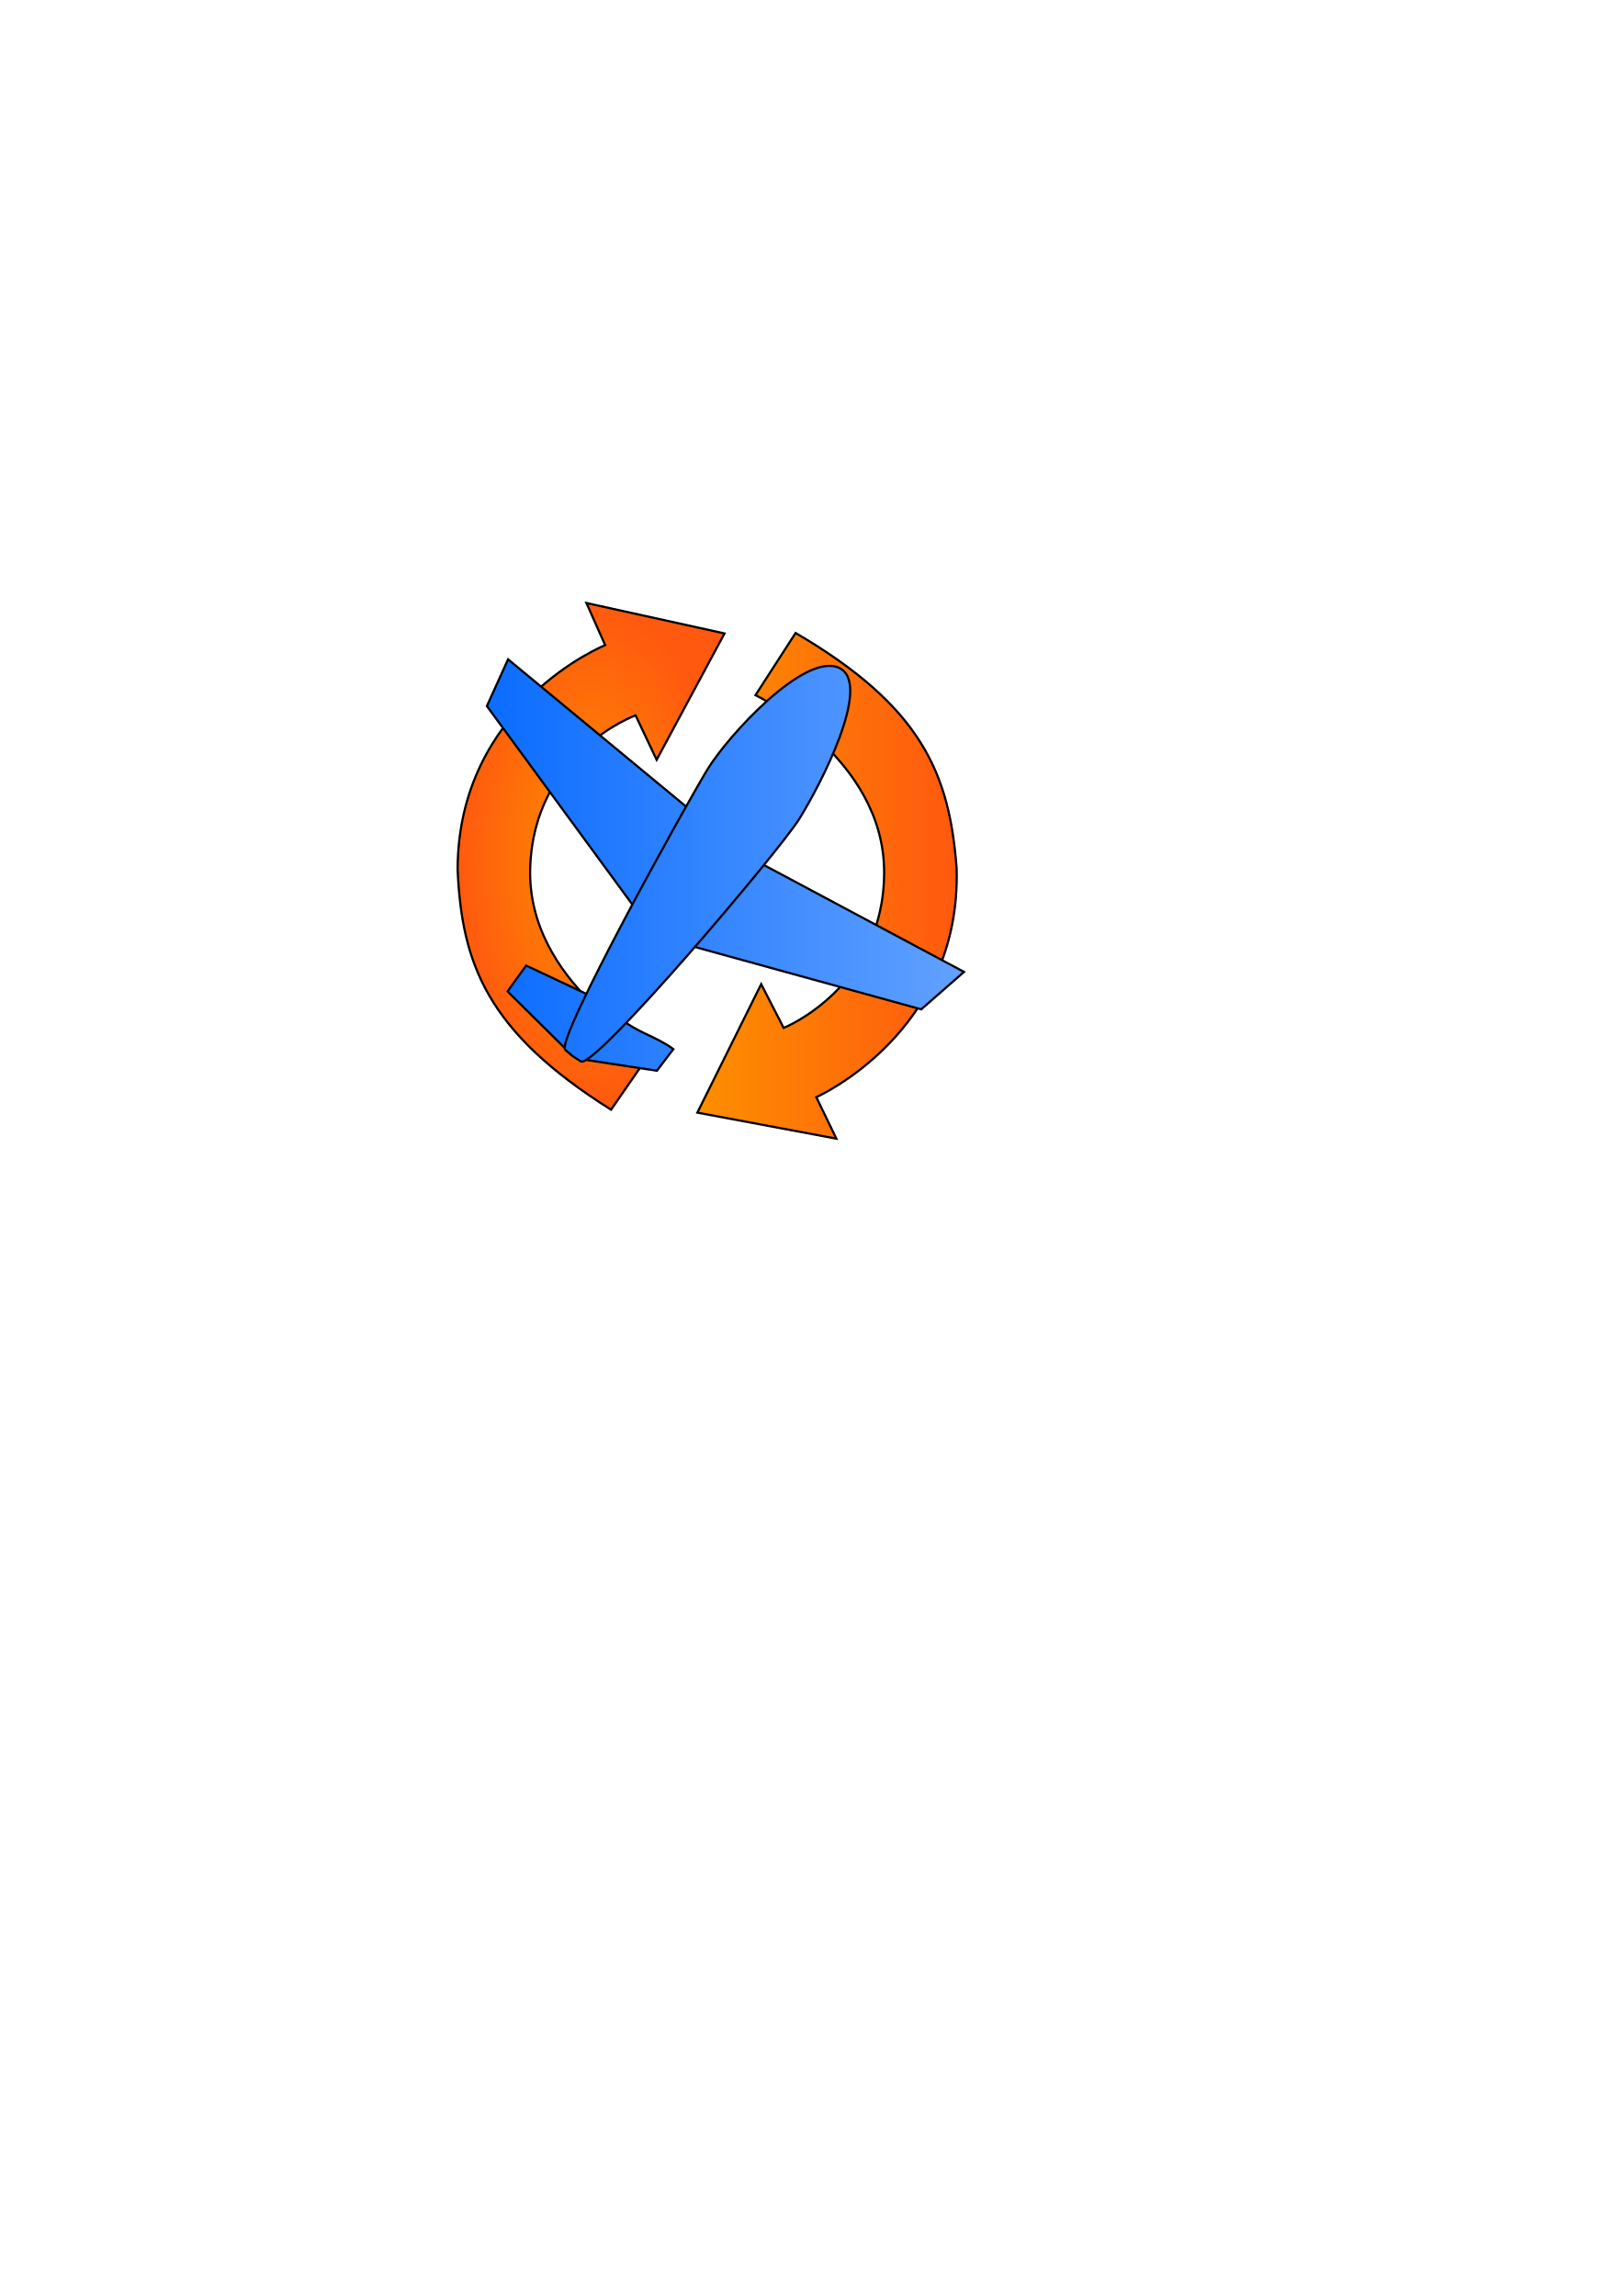
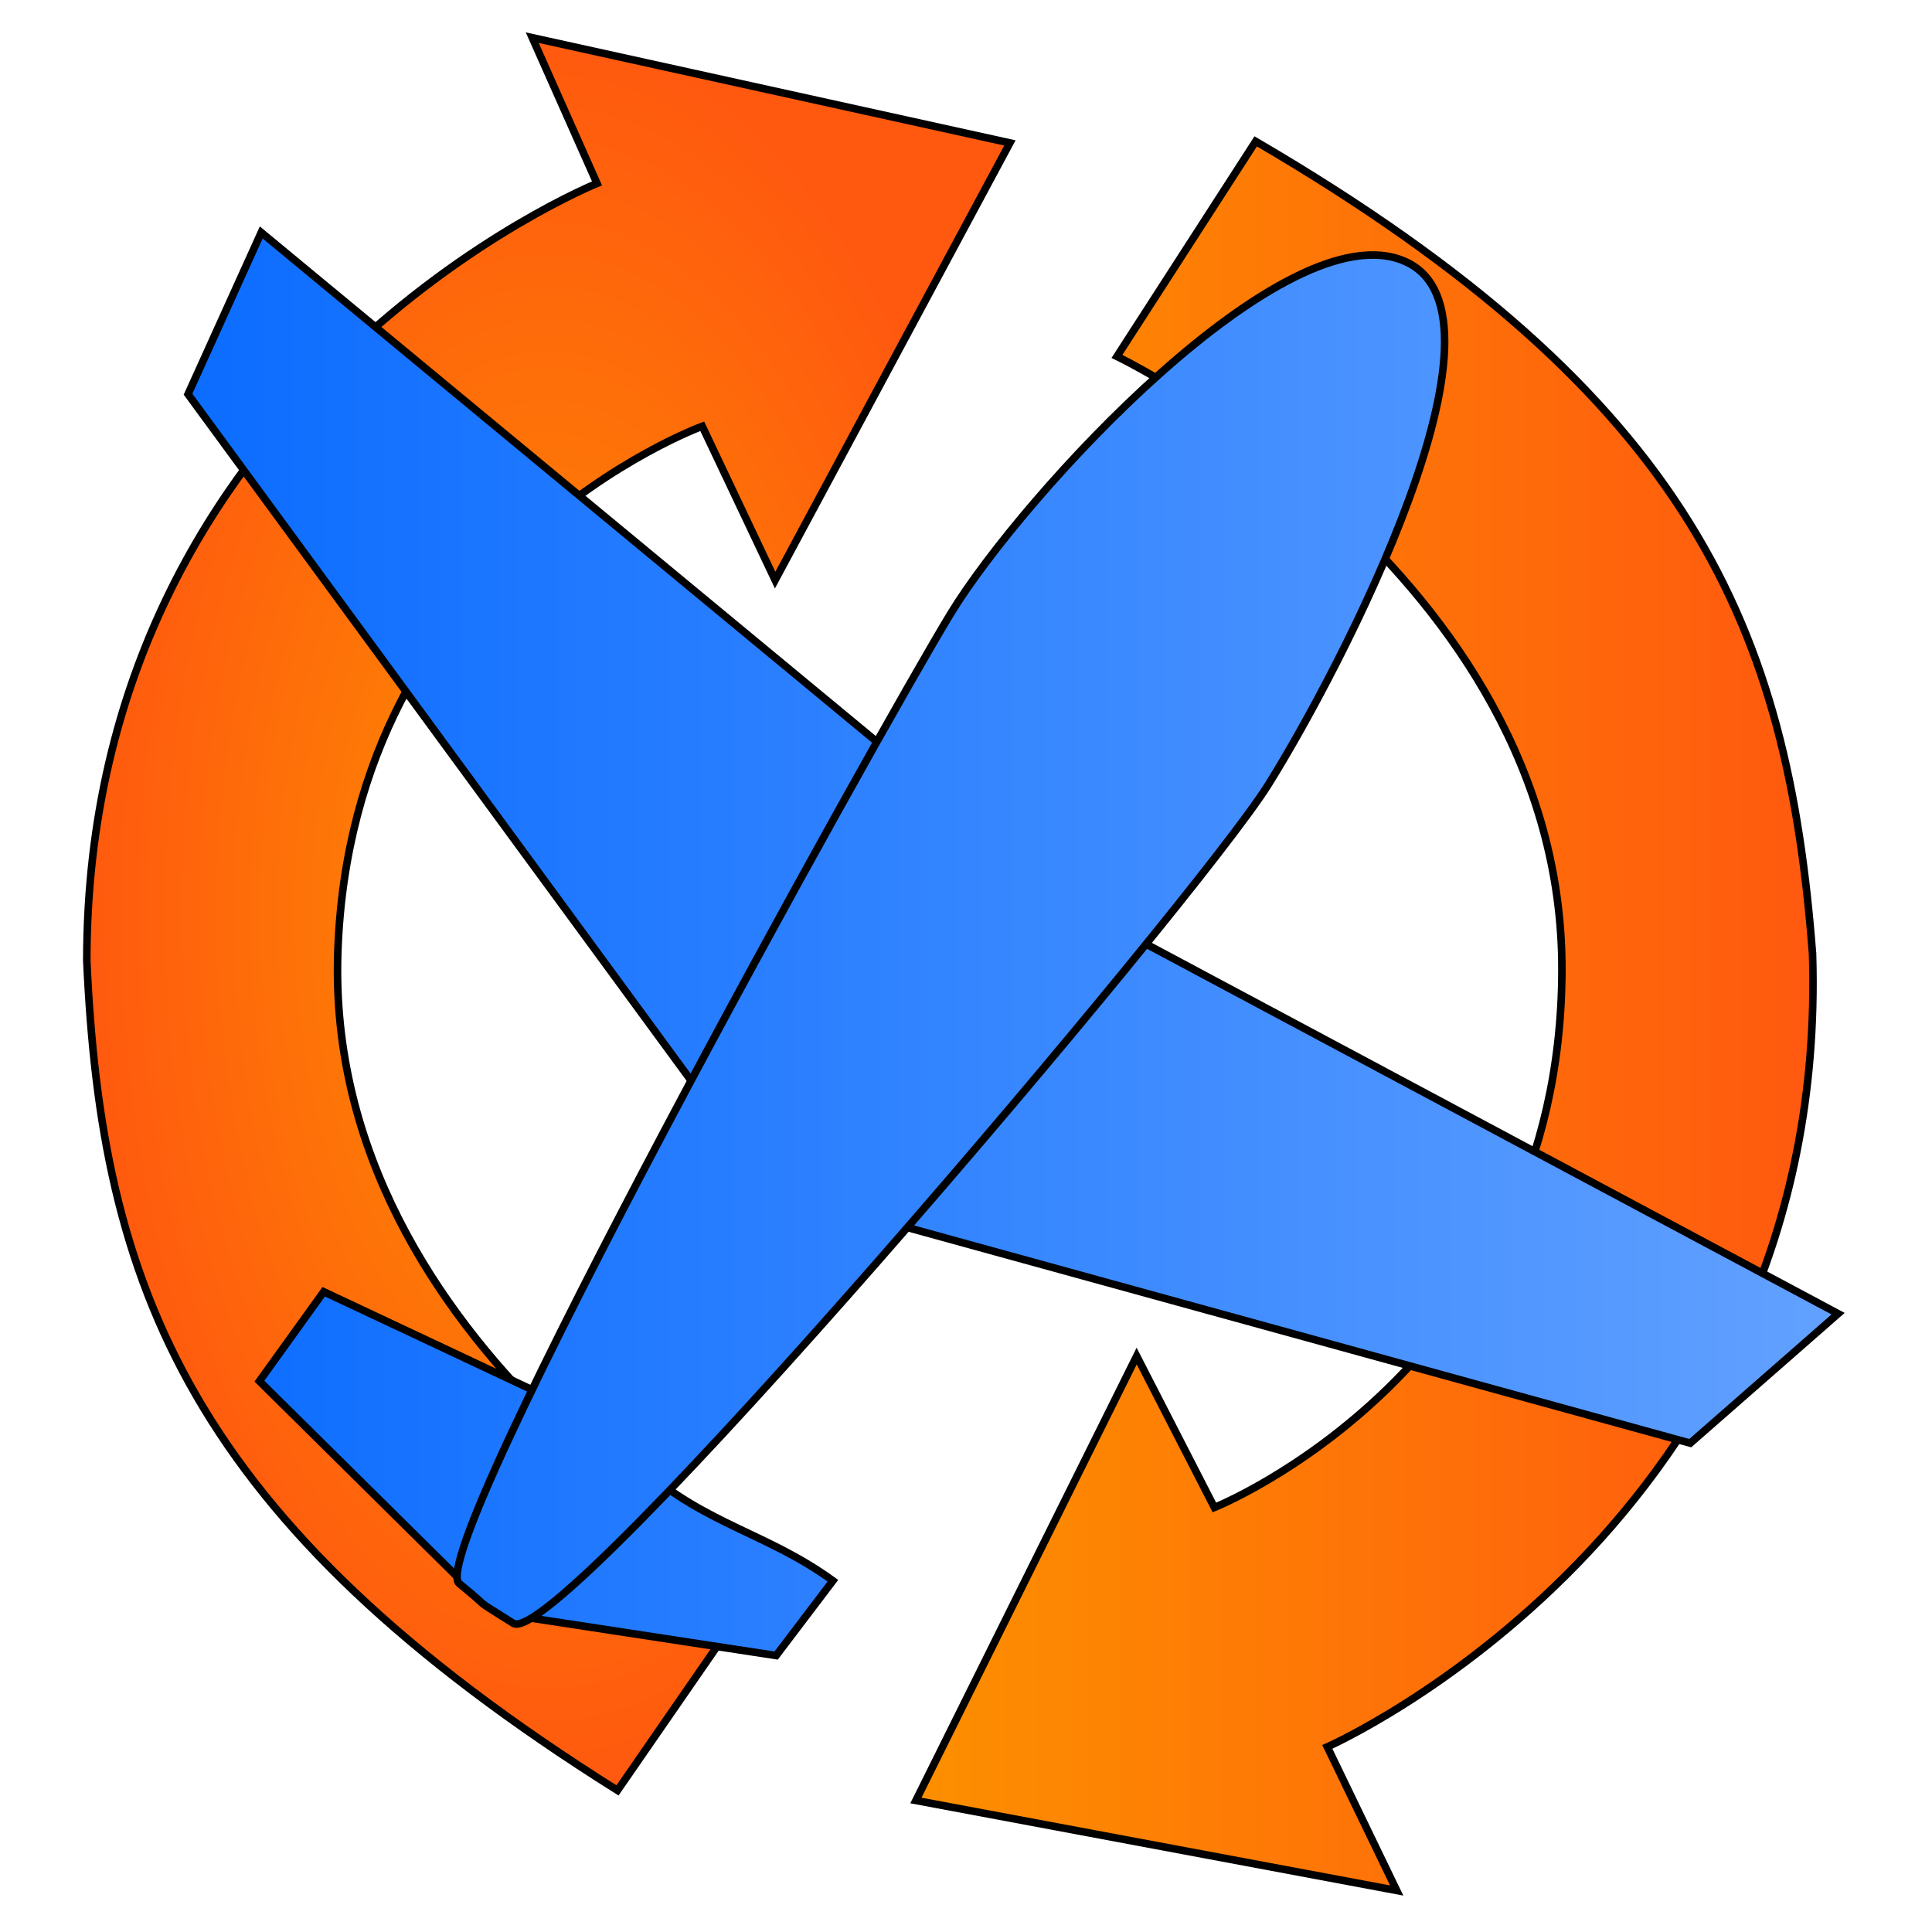
- <svg xmlns="http://www.w3.org/2000/svg" xmlns:xlink="http://www.w3.org/1999/xlink" width="744.094" height="1052.362" id="svg2" version="1.1">
+ <svg xmlns="http://www.w3.org/2000/svg" xmlns:xlink="http://www.w3.org/1999/xlink" width="256" height="256" id="svg2" version="1.1">
  <defs id="defs4">
    <linearGradient id="linearGradient3886">
      <stop id="stop3888" offset="0" style="stop-color:#fd8f00;stop-opacity:1;" />
      <stop id="stop3890" offset="1" style="stop-color:#ff590f;stop-opacity:1;" />
    </linearGradient>
    <linearGradient id="linearGradient3870">
      <stop style="stop-color:#101317;stop-opacity:0.675;" offset="0" id="stop3872" />
      <stop style="stop-color:#000f27;stop-opacity:0;" offset="1" id="stop3874" />
    </linearGradient>
    <linearGradient id="linearGradient3769">
      <stop style="stop-color:#0b6cff;stop-opacity:1;" offset="0" id="stop3771" />
      <stop style="stop-color:#62a1ff;stop-opacity:1;" offset="1" id="stop3773" />
    </linearGradient>
    <linearGradient xlink:href="#linearGradient3769" id="linearGradient3777" x1="256.272" y1="397.874" x2="388.647" y2="397.874" gradientUnits="userSpaceOnUse" />
    <linearGradient xlink:href="#linearGradient3769" id="linearGradient3785" x1="309.727" y1="430.484" x2="440.782" y2="430.484" gradientUnits="userSpaceOnUse" />
    <linearGradient xlink:href="#linearGradient3769" id="linearGradient3793" x1="221.138" y1="362.933" x2="317.545" y2="362.933" gradientUnits="userSpaceOnUse" />
    <linearGradient xlink:href="#linearGradient3769" id="linearGradient3801" x1="229.164" y1="462.223" x2="270.938" y2="462.223" gradientUnits="userSpaceOnUse" gradientTransform="translate(1.43472,1.291248)" />
    <linearGradient xlink:href="#linearGradient3769" id="linearGradient3809" x1="267.682" y1="478.028" x2="309.431" y2="478.028" gradientUnits="userSpaceOnUse" gradientTransform="matrix(0.9982874,0.05850016,-0.05850016,0.9982874,26.73724,-13.90985)" />
    <linearGradient xlink:href="#linearGradient3769" id="linearGradient3853" x1="221.138" y1="398.468" x2="440.782" y2="398.468" gradientUnits="userSpaceOnUse" />
    <linearGradient xlink:href="#linearGradient3769" id="linearGradient3855" gradientUnits="userSpaceOnUse" x1="221.138" y1="398.468" x2="440.782" y2="398.468" />
    <linearGradient xlink:href="#linearGradient3769" id="linearGradient3857" gradientUnits="userSpaceOnUse" x1="221.138" y1="398.468" x2="440.782" y2="398.468" />
    <linearGradient xlink:href="#linearGradient3769" id="linearGradient3859" gradientUnits="userSpaceOnUse" x1="221.138" y1="398.468" x2="440.782" y2="398.468" />
    <linearGradient xlink:href="#linearGradient3769" id="linearGradient3861" gradientUnits="userSpaceOnUse" x1="221.138" y1="398.468" x2="440.782" y2="398.468" />
    <linearGradient xlink:href="#linearGradient3769" id="linearGradient3863" gradientUnits="userSpaceOnUse" x1="221.138" y1="398.468" x2="440.782" y2="398.468" />
    <radialGradient xlink:href="#linearGradient3870" id="radialGradient3876" cx="314.65" cy="521.576" fx="314.65" fy="521.576" r="104.718" gradientTransform="matrix(1,0,0,0.2061611,0,414.047)" gradientUnits="userSpaceOnUse" />
    <radialGradient xlink:href="#linearGradient3886" id="radialGradient3898" cx="270.872" cy="392.51" fx="270.872" fy="392.51" r="61.659" gradientTransform="matrix(1,0,0,1.891417,0,-349.8905)" gradientUnits="userSpaceOnUse" />
    <linearGradient xlink:href="#linearGradient3886" id="linearGradient3906" x1="319.077" y1="406.012" x2="438.947" y2="406.012" gradientUnits="userSpaceOnUse" />
  </defs>
-   <g id="layer1">
+   <g id="layer1" transform="translate(-198.2131,-271.3965)">
    <path style="fill:url(#radialGradient3898);fill-opacity:1;stroke:#000000;stroke-width:1px;stroke-linecap:butt;stroke-linejoin:miter;stroke-opacity:1" d="m 209.713,398.675 c 0.069,-75.691 67.607,-102.978 67.607,-102.978 l -8.582,-19.31 63.293,13.946 -31.11,57.93 -9.655,-20.383 c 0,0 -46.507,16.896 -48.291,69.727 -1.784,52.831 56.342,83.128 56.342,83.128 l -19.281,27.898 c -57.009,-35.806 -68.382,-67.004 -70.323,-109.958 z" id="path3830" />
    <path id="path3838" d="m 438.386,397.793 c 2.339,75.655 -64.297,105.077 -64.297,105.077 l 9.192,19.027 -63.705,-11.926 29.252,-58.89 10.298,20.065 c 0,0 45.946,-18.367 46.048,-71.228 0.102,-52.861 -58.958,-81.293 -58.958,-81.293 l 18.384,-28.498 c 58.119,33.975 70.479,64.795 73.785,107.665 z" style="fill:url(#linearGradient3906);fill-opacity:1;stroke:#000000;stroke-width:1px;stroke-linecap:butt;stroke-linejoin:miter;stroke-opacity:1" />
    <g id="g3840" style="fill:url(#linearGradient3853);fill-opacity:1" transform="translate(1.488882,-1.985177)">
      <path id="path2987" d="m 231.339,304.185 85.707,70.904 -25,46.591 -70.407,-96.064 z" style="fill:url(#linearGradient3855);fill-opacity:1;stroke:#000000;stroke-width:1px;stroke-linecap:butt;stroke-linejoin:miter;stroke-opacity:1" />
      <path id="path2989" d="m 344.638,396.361 95.644,51.089 -19.59,17.158 -110.464,-30.427 z" style="fill:url(#linearGradient3857);fill-opacity:1;stroke:#000000;stroke-width:1px;stroke-linecap:butt;stroke-linejoin:miter;stroke-opacity:1" />
      <path id="path2991" d="m 239.619,444.544 32.254,15.17 -14.397,22.769 -26.377,-26.093 z" style="fill:url(#linearGradient3859);fill-opacity:1;stroke:#000000;stroke-width:1px;stroke-linecap:butt;stroke-linejoin:miter;stroke-opacity:1" />
      <path id="path2993" d="m 281.933,468.068 -15.944,19.555 33.576,5.128 7.524,-9.917 c -8.736,-6.318 -16.487,-7.301 -25.156,-14.766 z" style="fill:url(#linearGradient3861);fill-opacity:1;stroke:#000000;stroke-width:1px;stroke-linecap:butt;stroke-linejoin:miter;stroke-opacity:1" />
      <path id="path2985" d="m 257.57,483.204 c -4.921,-4.011 55.678,-113.036 65.157,-128.569 9.479,-15.533 44.434,-53.702 60.227,-46.591 15.793,7.111 -8.58,53.979 -18.182,69.318 -9.602,15.339 -94.025,114.923 -100.047,111.109 -6.023,-3.814 -2.234,-1.257 -7.156,-5.268 z" style="fill:url(#linearGradient3863);fill-opacity:1;stroke:#000000;stroke-width:1px;stroke-linecap:butt;stroke-linejoin:miter;stroke-opacity:1" />
    </g>
  </g>
</svg>
